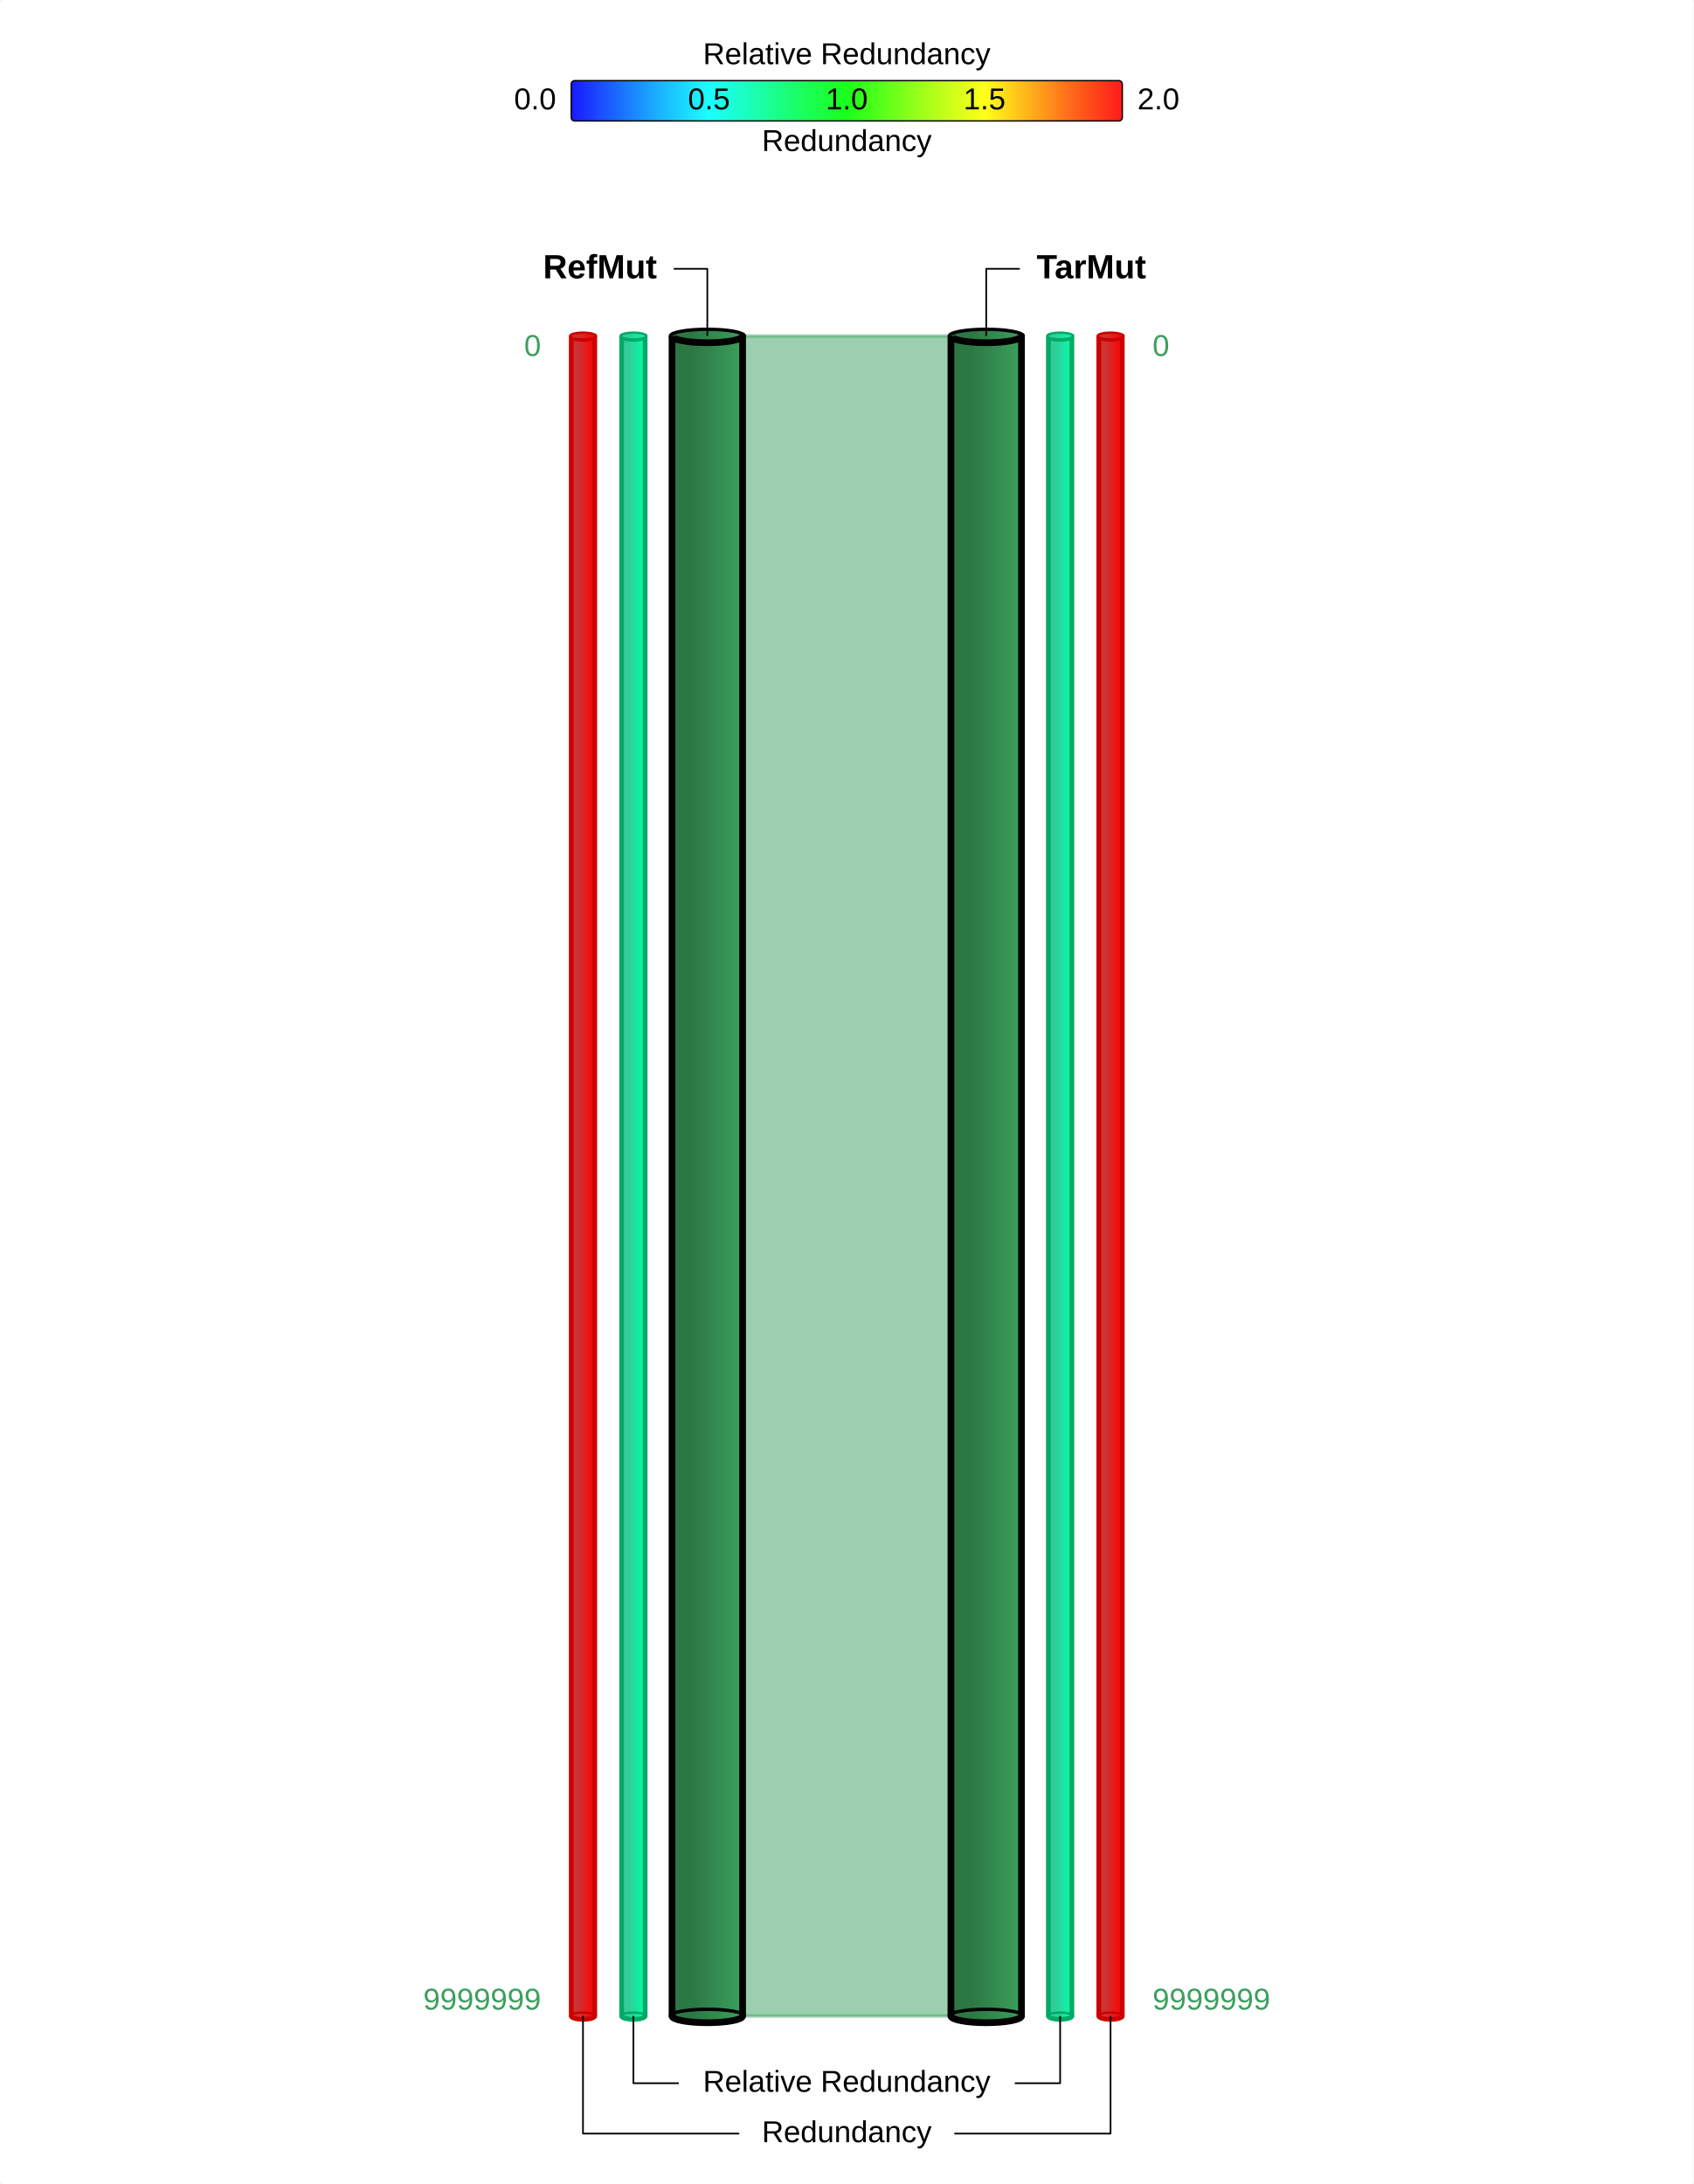
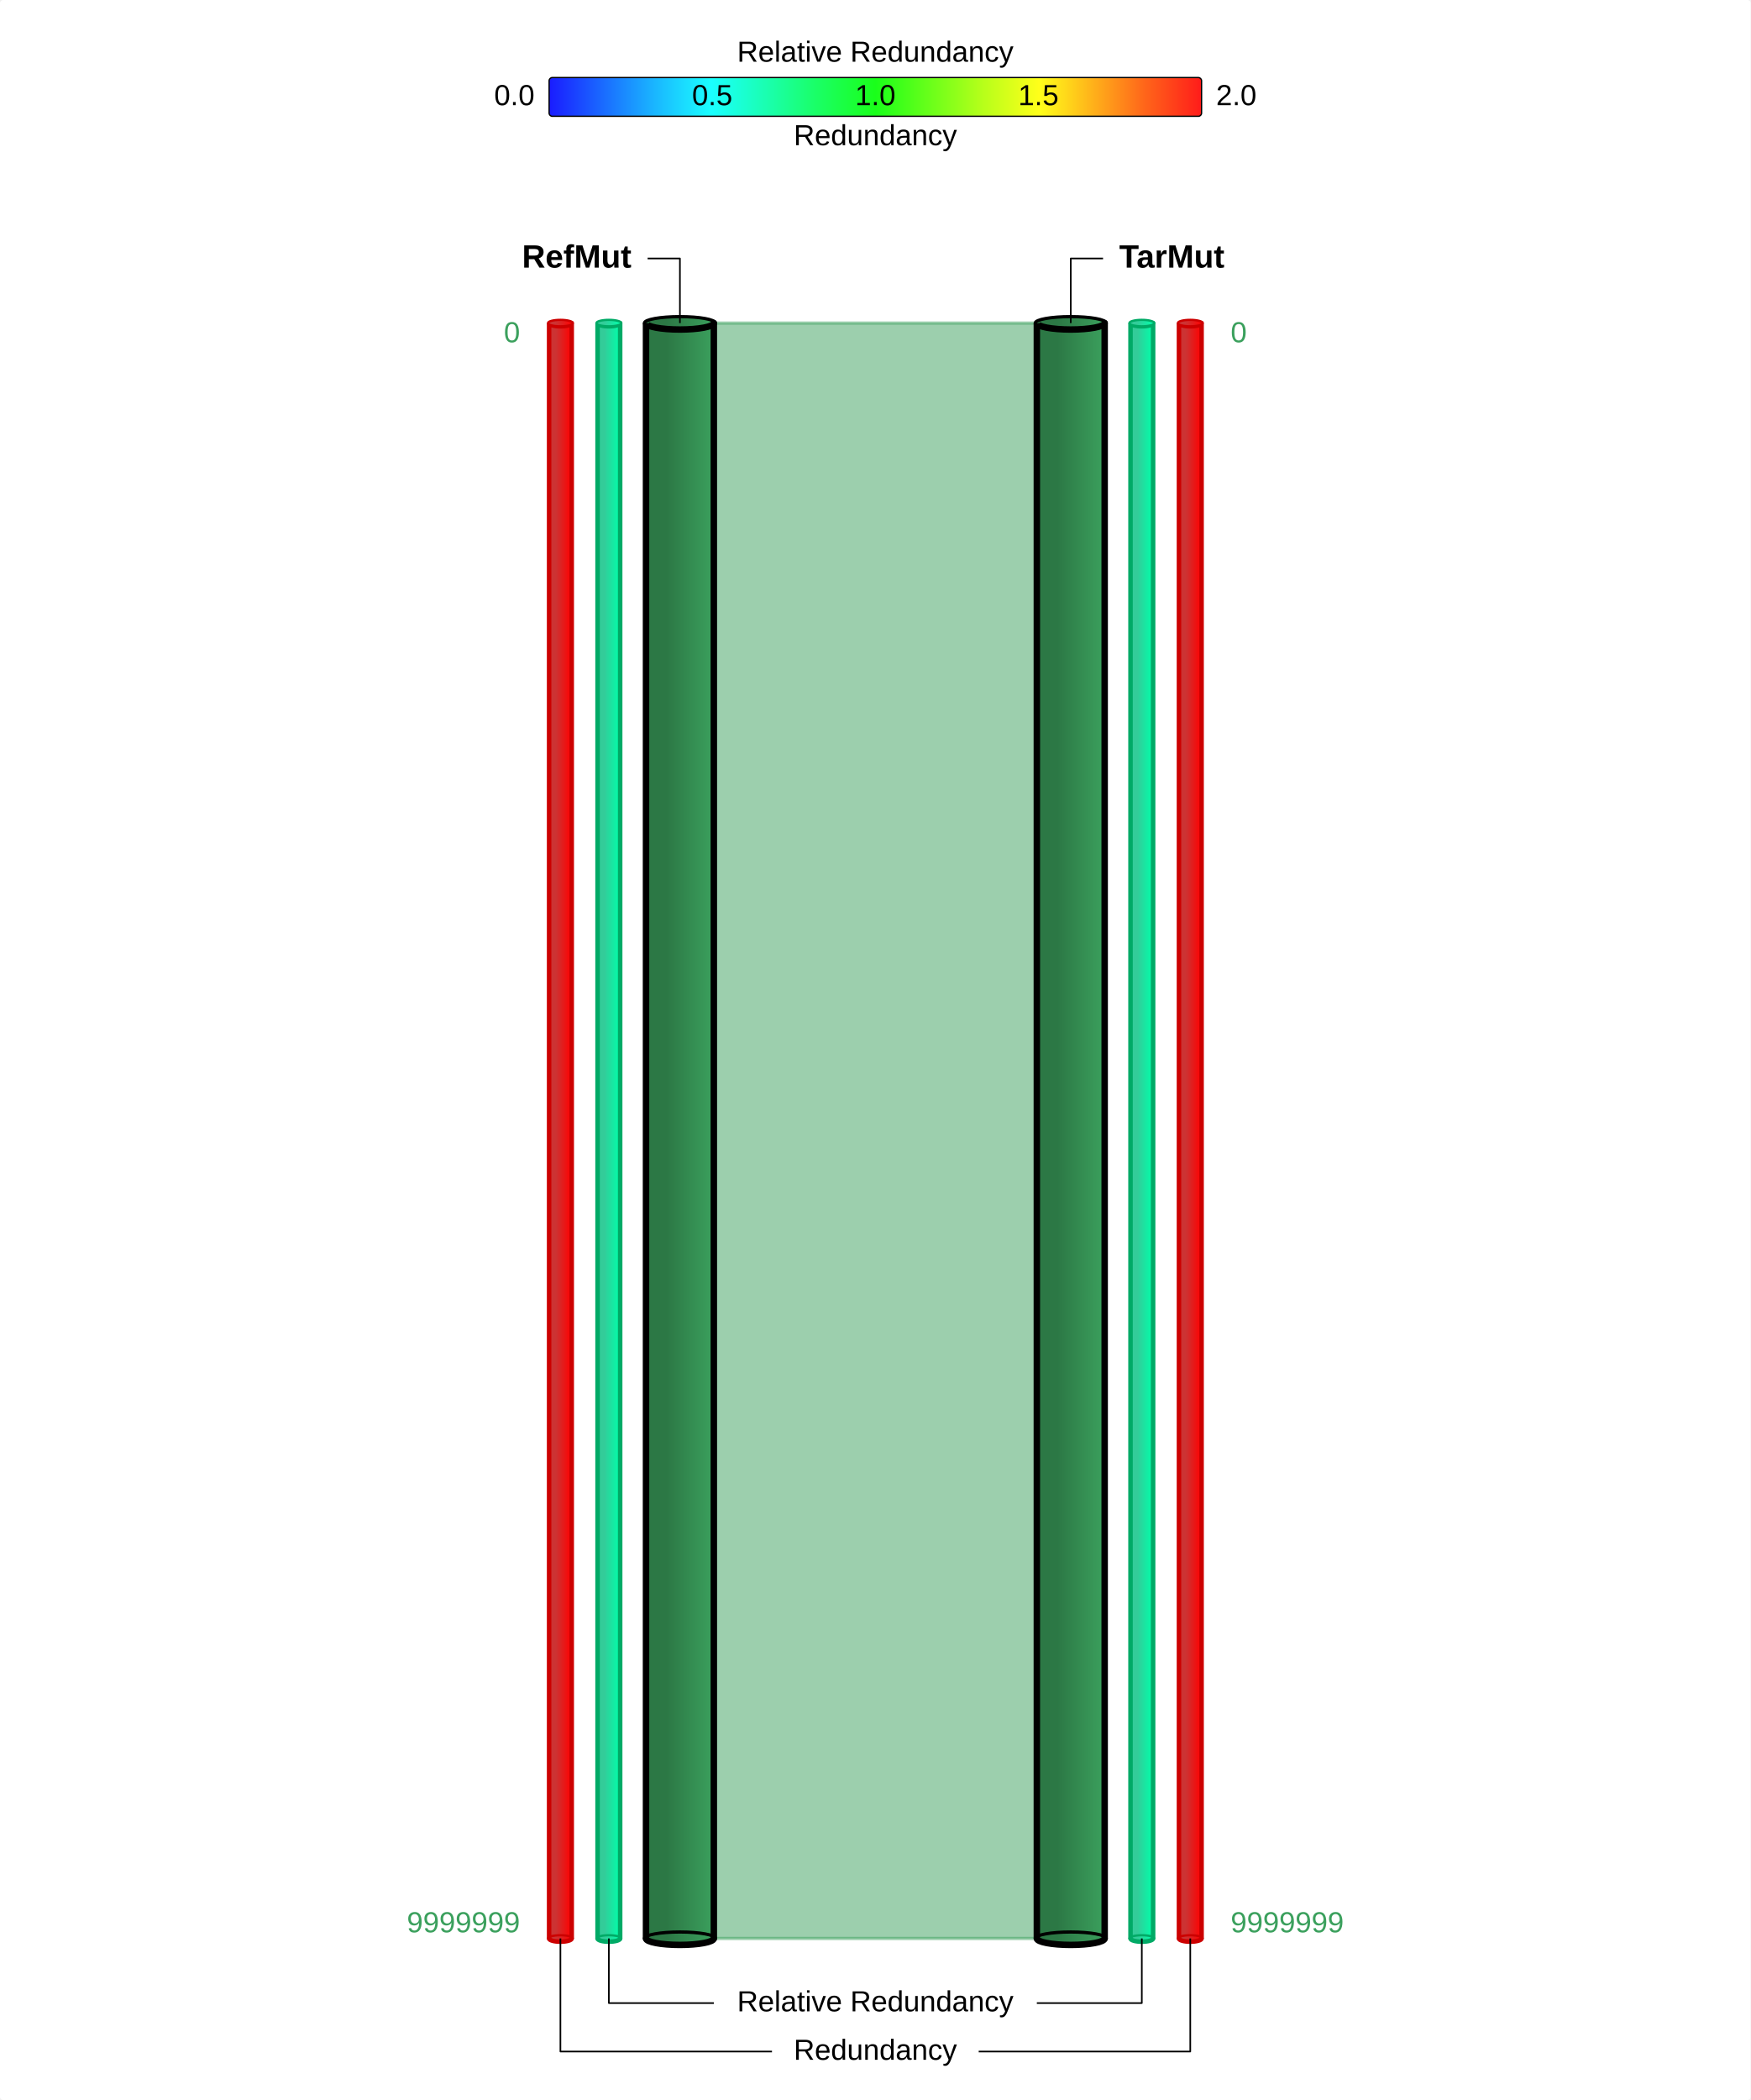
- <svg xmlns="http://www.w3.org/2000/svg" width="504" height="650">
+ <svg xmlns="http://www.w3.org/2000/svg" width="542" height="650">
  <defs id="">
-     <pattern id="Wavy" x="283" y="0" width="21" height="7" patternUnits="userSpaceOnUse">
+     <pattern id="Wavy" x="321" y="0" width="21" height="7" patternUnits="userSpaceOnUse">
      <path id="" d="m 0,0 a 10.5,2 0 0,0 21,0 " fill="transparent" fill-opacity="0.9" stroke="black" stroke-opacity="1" stroke-linejoin="round" stroke-width="1" />
    </pattern>
  </defs>
  <defs id="">
-     <pattern id="WavyWhite" x="283" y="0" width="21" height="7" patternUnits="userSpaceOnUse">
+     <pattern id="WavyWhite" x="321" y="0" width="21" height="7" patternUnits="userSpaceOnUse">
      <path id="" d="m 0,0 a 10.5,2 0 0,0 21,0 " fill="transparent" fill-opacity="0.9" stroke="white" stroke-opacity="1" stroke-linejoin="round" stroke-width="1" />
    </pattern>
  </defs>
-   <rect x="0" y="0" width="504" height="650" ry="1" fill="white" fill-opacity="1" stroke="white" stroke-width="0" />
+   <rect x="0" y="0" width="542" height="650" ry="1" fill="white" fill-opacity="1" stroke="white" stroke-width="0" />
  <text id="161.000000100.000000" x="161" y="100" dominant-baseline="text-before-edge" font-size="9px" font-family="Arial" text-anchor="end" text-align="start" line-height="125%%">
    <tspan id="2" style="fill:#3BA05D">0</tspan>
  </text>
  <text id="161.000000599.999939" x="161" y="600" dominant-baseline="text-after-edge" font-size="9px" font-family="Arial" text-anchor="end" text-align="start" line-height="125%%">
    <tspan id="2" style="fill:#3BA05D">9999999</tspan>
  </text>
-   <text id="343.000000100.000000" x="343" y="100" dominant-baseline="text-before-edge" font-size="9px" font-family="Arial" text-anchor="start" text-align="start" line-height="125%%">
+   <text id="381.000000100.000000" x="381" y="100" dominant-baseline="text-before-edge" font-size="9px" font-family="Arial" text-anchor="start" text-align="start" line-height="125%%">
    <tspan id="2" style="fill:#3BA05D">0</tspan>
  </text>
-   <text id="343.000000599.999939" x="343" y="600" dominant-baseline="text-after-edge" font-size="9px" font-family="Arial" text-anchor="start" text-align="start" line-height="125%%">
+   <text id="381.000000599.999939" x="381" y="600" dominant-baseline="text-after-edge" font-size="9px" font-family="Arial" text-anchor="start" text-align="start" line-height="125%%">
    <tspan id="2" style="fill:#3BA05D">9999999</tspan>
  </text>
  <defs id="">
    <linearGradient id="grad200.000000100.000000" x1="0%" y1="0%" x2="100%" y2="0%">
      <stop offset="30%" stop-color="#2C7845" stop-opacity="1" />
      <stop offset="100%" stop-color="#3BA05D" stop-opacity="1" />
    </linearGradient>
  </defs>
  <path id="200.000000100.000000" d="M 200,100 v 500 a 10.5,2 0 0,0 21,0 v -500 a 10.5,2 0 0,1 -21,0 " fill="url(#grad200.000000100.000000)" fill-opacity="1" stroke="#1D502E" stroke-opacity="1" stroke-linejoin="round" stroke-width="0.75" />
  <ellipse cx="210.5" cy="100" rx="10.688" ry="2" stroke-width="0.375" fill-opacity="1" stroke-opacity="1" stroke="#1D502E" fill="url(#grad200.000000100.000000)" />
  <ellipse cx="210.5" cy="600" rx="10.688" ry="2" stroke-width="0.375" fill-opacity="1" stroke-opacity="1" stroke="#1D502E" fill="transparent" />
  <defs id="">
    <linearGradient id="grad200.000000100.000000NRC" x1="0%" y1="0%" x2="100%" y2="0%">
      <stop offset="30%" stop-color="#33CC99" stop-opacity="1" />
      <stop offset="100%" stop-color="#00ffaa" stop-opacity="1" />
    </linearGradient>
  </defs>
  <path id="185.000000100.000000" d="M 185,100 v 500 a 3.5,1 0 0,0 7,0 v -500 a 3.5,1 0 0,1 -7,0 " fill="url(#grad200.000000100.000000NRC)" fill-opacity="1" stroke="#0A6" stroke-opacity="1" stroke-linejoin="round" stroke-width="1.4" />
  <ellipse cx="188.5" cy="100" rx="3.85" ry="1" stroke-width="0.7" fill-opacity="1" stroke-opacity="1" stroke="#0A6" fill="url(#grad200.000000100.000000NRC)" />
  <ellipse cx="188.5" cy="600" rx="3.85" ry="1" stroke-width="0.7" fill-opacity="1" stroke-opacity="1" stroke="#0A6" fill="transparent" />
  <defs id="">
    <linearGradient id="grad200.000000100.000000NRCRedun" x1="0%" y1="0%" x2="100%" y2="0%">
      <stop offset="30%" stop-color="#CC3333" stop-opacity="1" />
      <stop offset="100%" stop-color="#ff0000" stop-opacity="1" />
    </linearGradient>
  </defs>
  <path id="170.000000100.000000" d="M 170,100 v 500 a 3.5,1 0 0,0 7,0 v -500 a 3.5,1 0 0,1 -7,0 " fill="url(#grad200.000000100.000000NRCRedun)" fill-opacity="1" stroke="#C00" stroke-opacity="1" stroke-linejoin="round" stroke-width="1.4" />
  <ellipse cx="173.5" cy="100" rx="3.85" ry="1" stroke-width="0.7" fill-opacity="1" stroke-opacity="1" stroke="#C00" fill="url(#grad200.000000100.000000NRCRedun)" />
  <ellipse cx="173.5" cy="600" rx="3.85" ry="1" stroke-width="0.7" fill-opacity="1" stroke-opacity="1" stroke="#C00" fill="transparent" />
  <defs id="">
-     <linearGradient id="grad283.000000100.000000" x1="0%" y1="0%" x2="100%" y2="0%">
+     <linearGradient id="grad321.000000100.000000" x1="0%" y1="0%" x2="100%" y2="0%">
      <stop offset="30%" stop-color="#2C7845" stop-opacity="1" />
      <stop offset="100%" stop-color="#3BA05D" stop-opacity="1" />
    </linearGradient>
  </defs>
-   <path id="283.000000100.000000" d="M 283,100 v 500 a 10.5,2 0 0,0 21,0 v -500 a 10.5,2 0 0,1 -21,0 " fill="url(#grad283.000000100.000000)" fill-opacity="1" stroke="#1D502E" stroke-opacity="1" stroke-linejoin="round" stroke-width="0.75" />
-   <ellipse cx="293.5" cy="100" rx="10.688" ry="2" stroke-width="0.375" fill-opacity="1" stroke-opacity="1" stroke="#1D502E" fill="url(#grad283.000000100.000000)" />
-   <ellipse cx="293.5" cy="600" rx="10.688" ry="2" stroke-width="0.375" fill-opacity="1" stroke-opacity="1" stroke="#1D502E" fill="transparent" />
+   <path id="321.000000100.000000" d="M 321,100 v 500 a 10.5,2 0 0,0 21,0 v -500 a 10.5,2 0 0,1 -21,0 " fill="url(#grad321.000000100.000000)" fill-opacity="1" stroke="#1D502E" stroke-opacity="1" stroke-linejoin="round" stroke-width="0.75" />
+   <ellipse cx="331.5" cy="100" rx="10.688" ry="2" stroke-width="0.375" fill-opacity="1" stroke-opacity="1" stroke="#1D502E" fill="url(#grad321.000000100.000000)" />
+   <ellipse cx="331.5" cy="600" rx="10.688" ry="2" stroke-width="0.375" fill-opacity="1" stroke-opacity="1" stroke="#1D502E" fill="transparent" />
  <defs id="">
-     <linearGradient id="grad283.000000100.000000NRC" x1="0%" y1="0%" x2="100%" y2="0%">
+     <linearGradient id="grad321.000000100.000000NRC" x1="0%" y1="0%" x2="100%" y2="0%">
      <stop offset="30%" stop-color="#33CC99" stop-opacity="1" />
      <stop offset="100%" stop-color="#00ffaa" stop-opacity="1" />
    </linearGradient>
  </defs>
-   <path id="312.000000100.000000" d="M 312,100 v 500 a 3.5,1 0 0,0 7,0 v -500 a 3.5,1 0 0,1 -7,0 " fill="url(#grad283.000000100.000000NRC)" fill-opacity="1" stroke="#0A6" stroke-opacity="1" stroke-linejoin="round" stroke-width="1.4" />
-   <ellipse cx="315.5" cy="100" rx="3.85" ry="1" stroke-width="0.7" fill-opacity="1" stroke-opacity="1" stroke="#0A6" fill="url(#grad283.000000100.000000NRC)" />
-   <ellipse cx="315.5" cy="600" rx="3.85" ry="1" stroke-width="0.7" fill-opacity="1" stroke-opacity="1" stroke="#0A6" fill="transparent" />
+   <path id="350.000000100.000000" d="M 350,100 v 500 a 3.5,1 0 0,0 7,0 v -500 a 3.5,1 0 0,1 -7,0 " fill="url(#grad321.000000100.000000NRC)" fill-opacity="1" stroke="#0A6" stroke-opacity="1" stroke-linejoin="round" stroke-width="1.4" />
+   <ellipse cx="353.5" cy="100" rx="3.85" ry="1" stroke-width="0.7" fill-opacity="1" stroke-opacity="1" stroke="#0A6" fill="url(#grad321.000000100.000000NRC)" />
+   <ellipse cx="353.5" cy="600" rx="3.85" ry="1" stroke-width="0.7" fill-opacity="1" stroke-opacity="1" stroke="#0A6" fill="transparent" />
  <defs id="">
-     <linearGradient id="grad283.000000100.000000NRCRedun" x1="0%" y1="0%" x2="100%" y2="0%">
+     <linearGradient id="grad321.000000100.000000NRCRedun" x1="0%" y1="0%" x2="100%" y2="0%">
      <stop offset="30%" stop-color="#CC3333" stop-opacity="1" />
      <stop offset="100%" stop-color="#ff0000" stop-opacity="1" />
    </linearGradient>
  </defs>
-   <path id="327.000000100.000000" d="M 327,100 v 500 a 3.5,1 0 0,0 7,0 v -500 a 3.5,1 0 0,1 -7,0 " fill="url(#grad283.000000100.000000NRCRedun)" fill-opacity="1" stroke="#C00" stroke-opacity="1" stroke-linejoin="round" stroke-width="1.4" />
-   <ellipse cx="330.5" cy="100" rx="3.85" ry="1" stroke-width="0.7" fill-opacity="1" stroke-opacity="1" stroke="#C00" fill="url(#grad283.000000100.000000NRCRedun)" />
-   <ellipse cx="330.5" cy="600" rx="3.85" ry="1" stroke-width="0.7" fill-opacity="1" stroke-opacity="1" stroke="#C00" fill="transparent" />
-   <polygon points="221,100 221,600 283,600 283,100 " fill="#3BA05D" stroke="#3BA05D" stroke-width="1" stroke-opacity="0.5" fill-opacity="0.5" />
+   <path id="365.000000100.000000" d="M 365,100 v 500 a 3.5,1 0 0,0 7,0 v -500 a 3.5,1 0 0,1 -7,0 " fill="url(#grad321.000000100.000000NRCRedun)" fill-opacity="1" stroke="#C00" stroke-opacity="1" stroke-linejoin="round" stroke-width="1.4" />
+   <ellipse cx="368.5" cy="100" rx="3.85" ry="1" stroke-width="0.7" fill-opacity="1" stroke-opacity="1" stroke="#C00" fill="url(#grad321.000000100.000000NRCRedun)" />
+   <ellipse cx="368.5" cy="600" rx="3.85" ry="1" stroke-width="0.7" fill-opacity="1" stroke-opacity="1" stroke="#C00" fill="transparent" />
+   <polygon points="221,100 221,600 321,600 321,100 " fill="#3BA05D" stroke="#3BA05D" stroke-width="1" stroke-opacity="0.5" fill-opacity="0.5" />
  <path id="200.000000100.000000" d="M 200,100 v 500 a 10.5,2 0 0,0 21,0 v -500 a 10.5,2 0 0,1 -21,0 " fill="transparent" fill-opacity="0.9" stroke="black" stroke-opacity="1" stroke-linejoin="round" stroke-width="2" />
  <ellipse cx="210.5" cy="100" rx="11" ry="2" stroke-width="1" fill-opacity="0.9" stroke-opacity="1" stroke="black" fill="transparent" />
  <ellipse cx="210.5" cy="600" rx="11" ry="2" stroke-width="1" fill-opacity="0.9" stroke-opacity="1" stroke="black" fill="transparent" />
-   <path id="283.000000100.000000" d="M 283,100 v 500 a 10.5,2 0 0,0 21,0 v -500 a 10.5,2 0 0,1 -21,0 " fill="transparent" fill-opacity="0.9" stroke="black" stroke-opacity="1" stroke-linejoin="round" stroke-width="2" />
-   <ellipse cx="293.5" cy="100" rx="11" ry="2" stroke-width="1" fill-opacity="0.9" stroke-opacity="1" stroke="black" fill="transparent" />
-   <ellipse cx="293.5" cy="600" rx="11" ry="2" stroke-width="1" fill-opacity="0.9" stroke-opacity="1" stroke="black" fill="transparent" />
+   <path id="321.000000100.000000" d="M 321,100 v 500 a 10.5,2 0 0,0 21,0 v -500 a 10.5,2 0 0,1 -21,0 " fill="transparent" fill-opacity="0.9" stroke="black" stroke-opacity="1" stroke-linejoin="round" stroke-width="2" />
+   <ellipse cx="331.5" cy="100" rx="11" ry="2" stroke-width="1" fill-opacity="0.9" stroke-opacity="1" stroke="black" fill="transparent" />
+   <ellipse cx="331.5" cy="600" rx="11" ry="2" stroke-width="1" fill-opacity="0.9" stroke-opacity="1" stroke="black" fill="transparent" />
  <path id="" d="M 210.5,100 v -20 h -10 " fill="transparent" fill-opacity="0.9" stroke="black" stroke-opacity="1" stroke-linejoin="round" stroke-width="0.5" />
-   <path id="" d="M 293.5,100 v -20 h 10 " fill="transparent" fill-opacity="0.9" stroke="black" stroke-opacity="1" stroke-linejoin="round" stroke-width="0.5" />
+   <path id="" d="M 331.5,100 v -20 h 10 " fill="transparent" fill-opacity="0.9" stroke="black" stroke-opacity="1" stroke-linejoin="round" stroke-width="0.5" />
  <text id="195.50000080.000000" x="195.5" y="80" dominant-baseline="middle" font-size="10px" font-weight="bold" font-family="Arial" text-anchor="end" text-align="start" line-height="125%%">
RefMut</text>
-   <text id="308.50000080.000000" x="308.5" y="80" dominant-baseline="middle" font-size="10px" font-weight="bold" font-family="Arial" text-anchor="start" text-align="start" line-height="125%%">
+   <text id="346.50000080.000000" x="346.5" y="80" dominant-baseline="middle" font-size="10px" font-weight="bold" font-family="Arial" text-anchor="start" text-align="start" line-height="125%%">
TarMut</text>
-   <text id="252.00000024.000000" x="252" y="24" dy="-3" dominant-baseline="text-after-edge" font-size="9px" font-family="Arial" text-anchor="middle" text-align="start" line-height="125%%">
+   <text id="271.00000024.000000" x="271" y="24" dy="-3" dominant-baseline="text-after-edge" font-size="9px" font-family="Arial" text-anchor="middle" text-align="start" line-height="125%%">
Relative Redundancy</text>
-   <text id="252.00000036.000000" x="252" y="36" dy="3" dominant-baseline="text-before-edge" font-size="9px" font-family="Arial" text-anchor="middle" text-align="start" line-height="125%%">
+   <text id="271.00000036.000000" x="271" y="36" dy="3" dominant-baseline="text-before-edge" font-size="9px" font-family="Arial" text-anchor="middle" text-align="start" line-height="125%%">
Redundancy</text>
  <defs id="">
    <linearGradient id="grad170.00000024.000000" x1="0%" y1="0%" x2="100%" y2="0%">
      <stop offset="0%" stop-color="#0000ff" stop-opacity="1" />
      <stop offset="8%" stop-color="#0055ff" stop-opacity="1" />
      <stop offset="16%" stop-color="#00aaff" stop-opacity="1" />
      <stop offset="25%" stop-color="#00ffff" stop-opacity="1" />
      <stop offset="33%" stop-color="#00ffaa" stop-opacity="1" />
      <stop offset="41%" stop-color="#00ff55" stop-opacity="1" />
      <stop offset="50%" stop-color="#00ff00" stop-opacity="1" />
      <stop offset="58%" stop-color="#55ff00" stop-opacity="1" />
      <stop offset="66%" stop-color="#aaff00" stop-opacity="1" />
      <stop offset="75%" stop-color="#ffff00" stop-opacity="1" />
      <stop offset="83%" stop-color="#ffaa00" stop-opacity="1" />
      <stop offset="91%" stop-color="#ff5500" stop-opacity="1" />
      <stop offset="100%" stop-color="#ff0000" stop-opacity="1" />
    </linearGradient>
  </defs>
-   <rect x="170" y="24" width="164" height="12" ry="1" fill="url(#grad170.00000024.000000)" fill-opacity="0.9" stroke="black" stroke-width="0.4" />
+   <rect x="170" y="24" width="202" height="12" ry="1" fill="url(#grad170.00000024.000000)" fill-opacity="0.9" stroke="black" stroke-width="0.4" />
  <text id="168.00000030.000000" x="168" y="30" dx="-2.5" dominant-baseline="middle" font-size="9px" font-weight="normal" font-family="Arial" text-anchor="end" text-align="start" line-height="125%%">
0.0</text>
-   <text id="211.00000030.000000" x="211" y="30" dominant-baseline="middle" font-size="9px" font-weight="normal" font-family="Arial" text-anchor="middle" text-align="start" line-height="125%%">
+   <text id="220.50000030.000000" x="220.5" y="30" dominant-baseline="middle" font-size="9px" font-weight="normal" font-family="Arial" text-anchor="middle" text-align="start" line-height="125%%">
0.5</text>
-   <text id="252.00000030.000000" x="252" y="30" dominant-baseline="middle" font-size="9px" font-weight="normal" font-family="Arial" text-anchor="middle" text-align="start" line-height="125%%">
+   <text id="271.00000030.000000" x="271" y="30" dominant-baseline="middle" font-size="9px" font-weight="normal" font-family="Arial" text-anchor="middle" text-align="start" line-height="125%%">
1.0</text>
-   <text id="293.00000030.000000" x="293" y="30" dominant-baseline="middle" font-size="9px" font-weight="normal" font-family="Arial" text-anchor="middle" text-align="start" line-height="125%%">
+   <text id="321.50000030.000000" x="321.5" y="30" dominant-baseline="middle" font-size="9px" font-weight="normal" font-family="Arial" text-anchor="middle" text-align="start" line-height="125%%">
1.5</text>
-   <text id="336.00000030.000000" x="336" y="30" dx="2.5" dominant-baseline="middle" font-size="9px" font-weight="normal" font-family="Arial" text-anchor="start" text-align="start" line-height="125%%">
+   <text id="374.00000030.000000" x="374" y="30" dx="2.5" dominant-baseline="middle" font-size="9px" font-weight="normal" font-family="Arial" text-anchor="start" text-align="start" line-height="125%%">
2.0</text>
-   <path id="" d="M 188.5,600 V 620 H 202 " fill="transparent" fill-opacity="0.9" stroke="black" stroke-opacity="1" stroke-linejoin="round" stroke-width="0.5" />
-   <path id="" d="M 315.5,600 V 620 H 302 " fill="transparent" fill-opacity="0.9" stroke="black" stroke-opacity="1" stroke-linejoin="round" stroke-width="0.5" />
-   <text id="252.000000620.000000" x="252" y="620" dominant-baseline="middle" font-size="9px" font-family="Arial" text-anchor="middle" text-align="start" line-height="125%%">
+   <path id="" d="M 188.5,600 V 620 H 221 " fill="transparent" fill-opacity="0.9" stroke="black" stroke-opacity="1" stroke-linejoin="round" stroke-width="0.5" />
+   <path id="" d="M 353.5,600 V 620 H 321 " fill="transparent" fill-opacity="0.9" stroke="black" stroke-opacity="1" stroke-linejoin="round" stroke-width="0.5" />
+   <text id="271.000000620.000000" x="271" y="620" dominant-baseline="middle" font-size="9px" font-family="Arial" text-anchor="middle" text-align="start" line-height="125%%">
Relative Redundancy</text>
-   <path id="" d="M 173.5,600 V 635 H 220 " fill="transparent" fill-opacity="0.9" stroke="black" stroke-opacity="1" stroke-linejoin="round" stroke-width="0.5" />
-   <path id="" d="M 330.5,600 V 635 H 284 " fill="transparent" fill-opacity="0.9" stroke="black" stroke-opacity="1" stroke-linejoin="round" stroke-width="0.5" />
-   <text id="252.000000635.000000" x="252" y="635" dominant-baseline="middle" font-size="9px" font-family="Arial" text-anchor="middle" text-align="start" line-height="125%%">
+   <path id="" d="M 173.5,600 V 635 H 239 " fill="transparent" fill-opacity="0.9" stroke="black" stroke-opacity="1" stroke-linejoin="round" stroke-width="0.5" />
+   <path id="" d="M 368.5,600 V 635 H 303 " fill="transparent" fill-opacity="0.9" stroke="black" stroke-opacity="1" stroke-linejoin="round" stroke-width="0.5" />
+   <text id="271.000000635.000000" x="271" y="635" dominant-baseline="middle" font-size="9px" font-family="Arial" text-anchor="middle" text-align="start" line-height="125%%">
Redundancy</text>
</svg>
